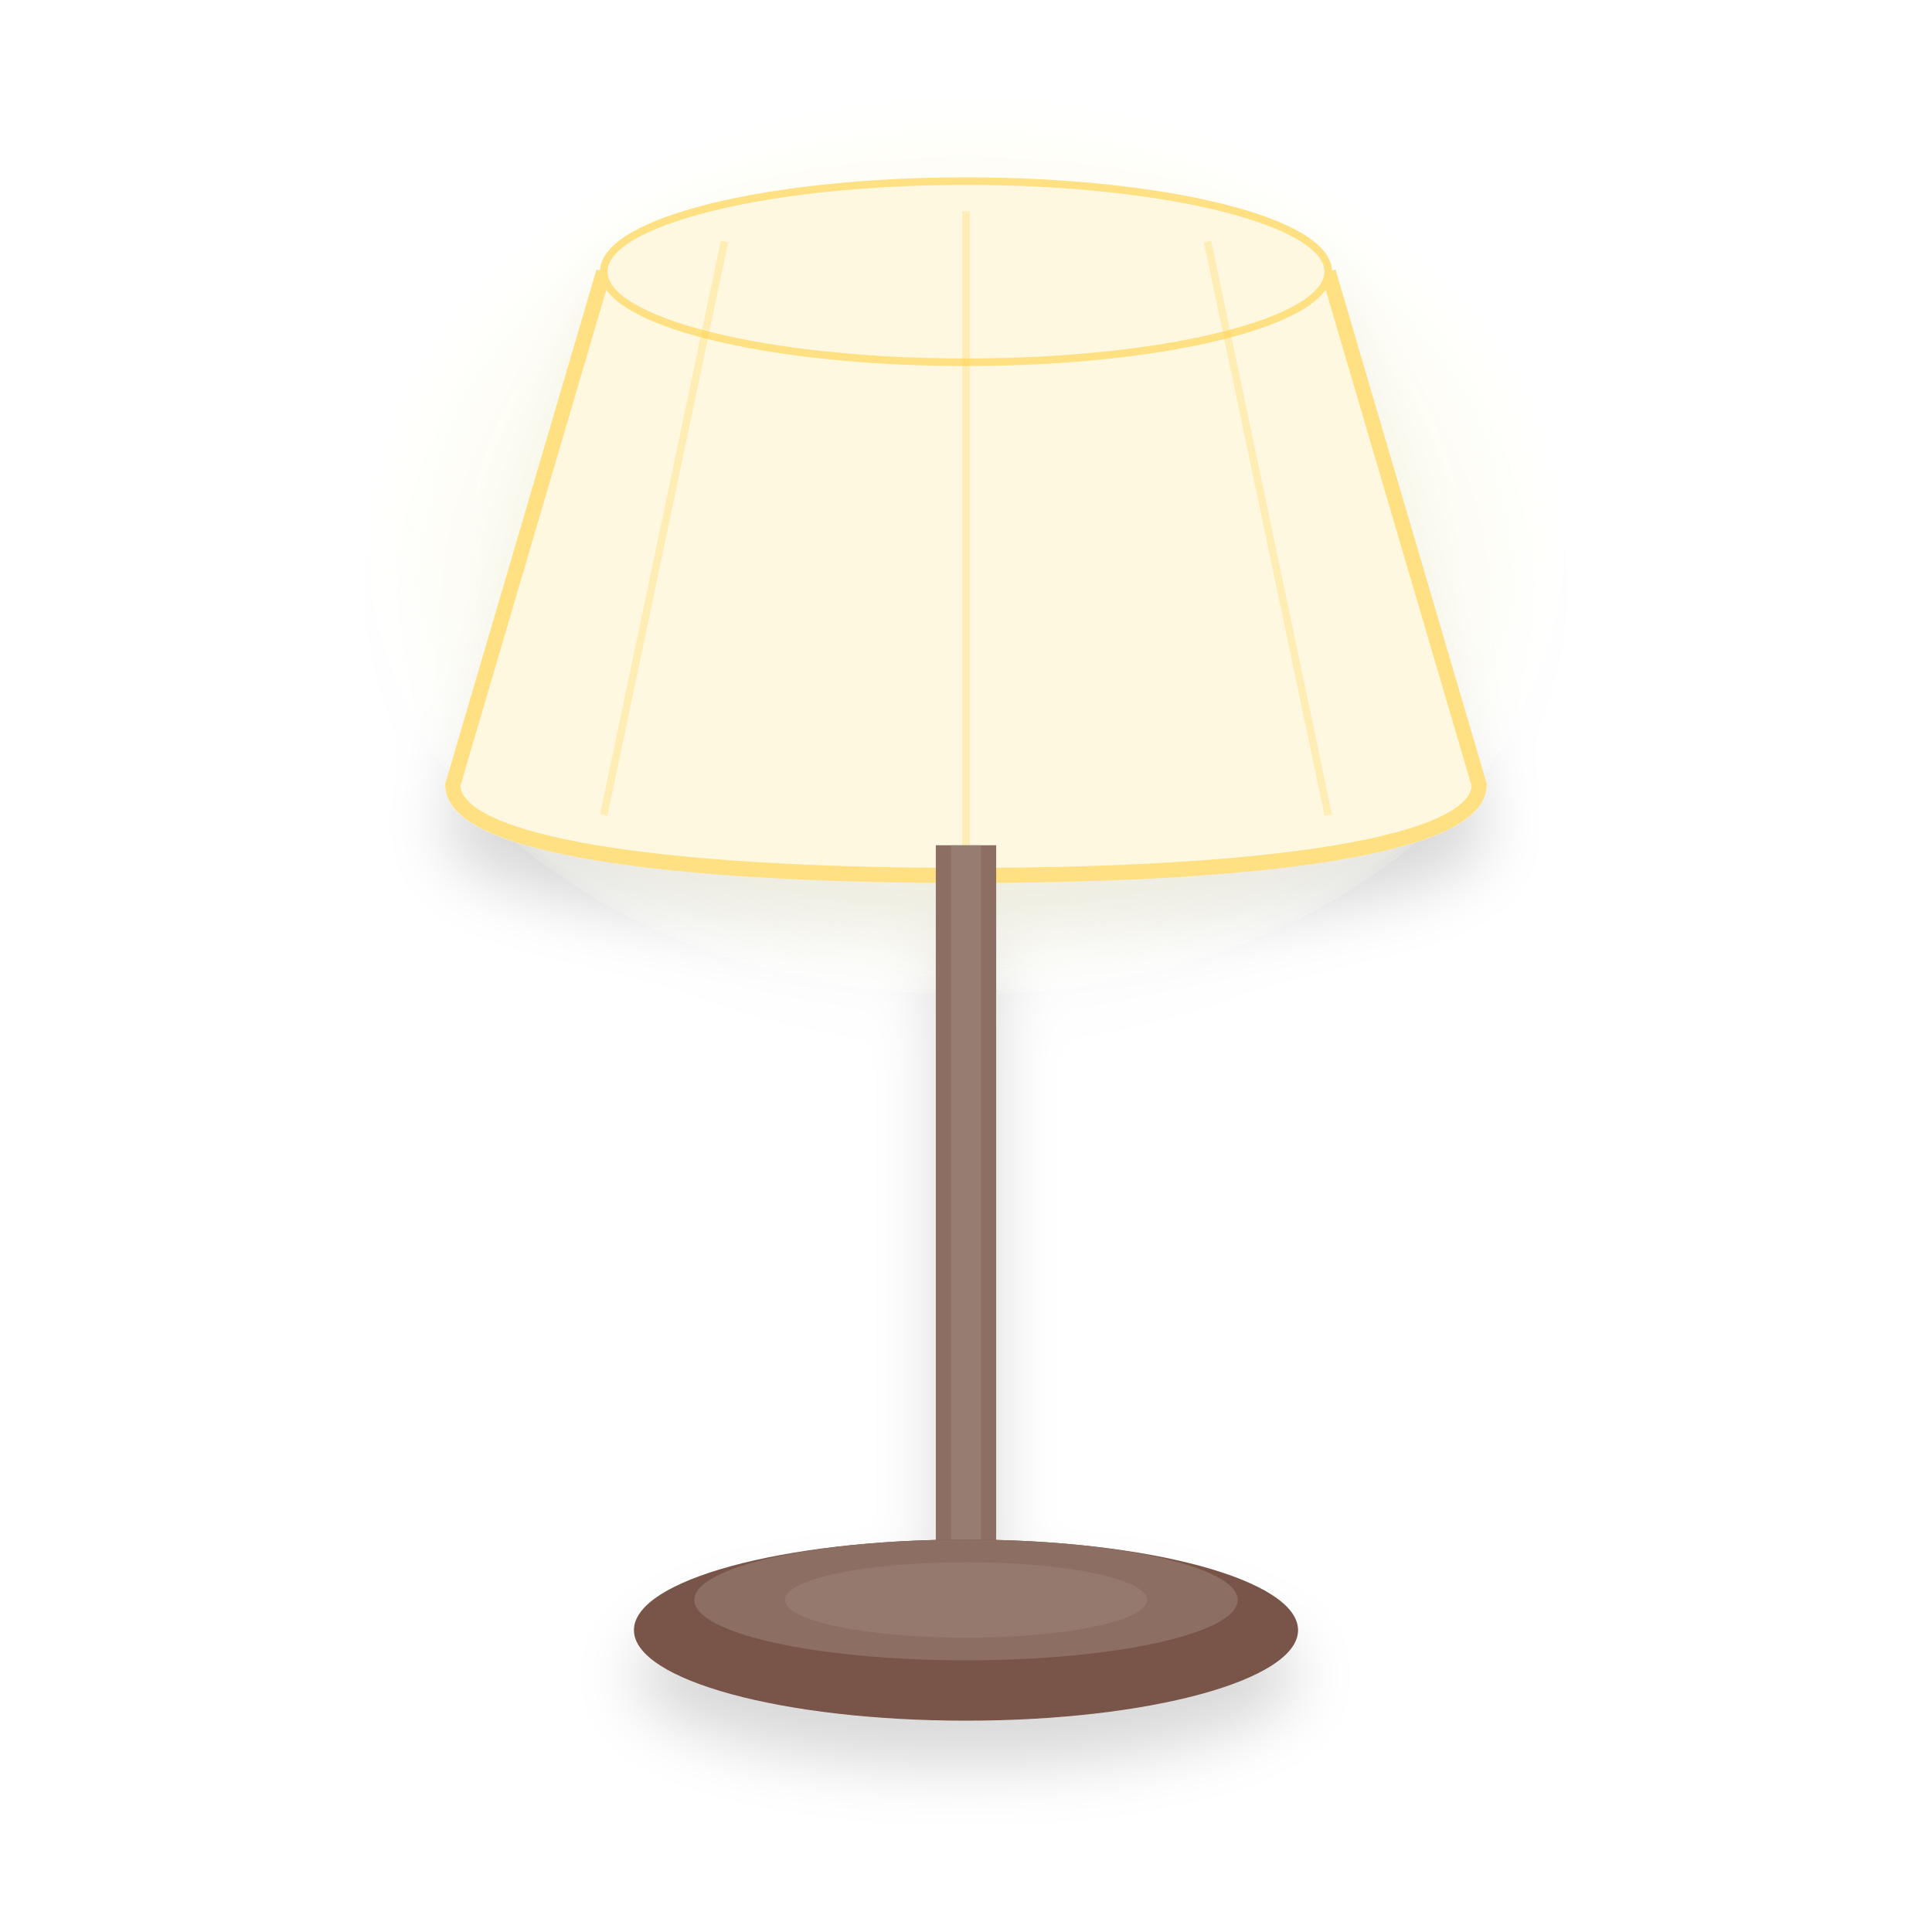
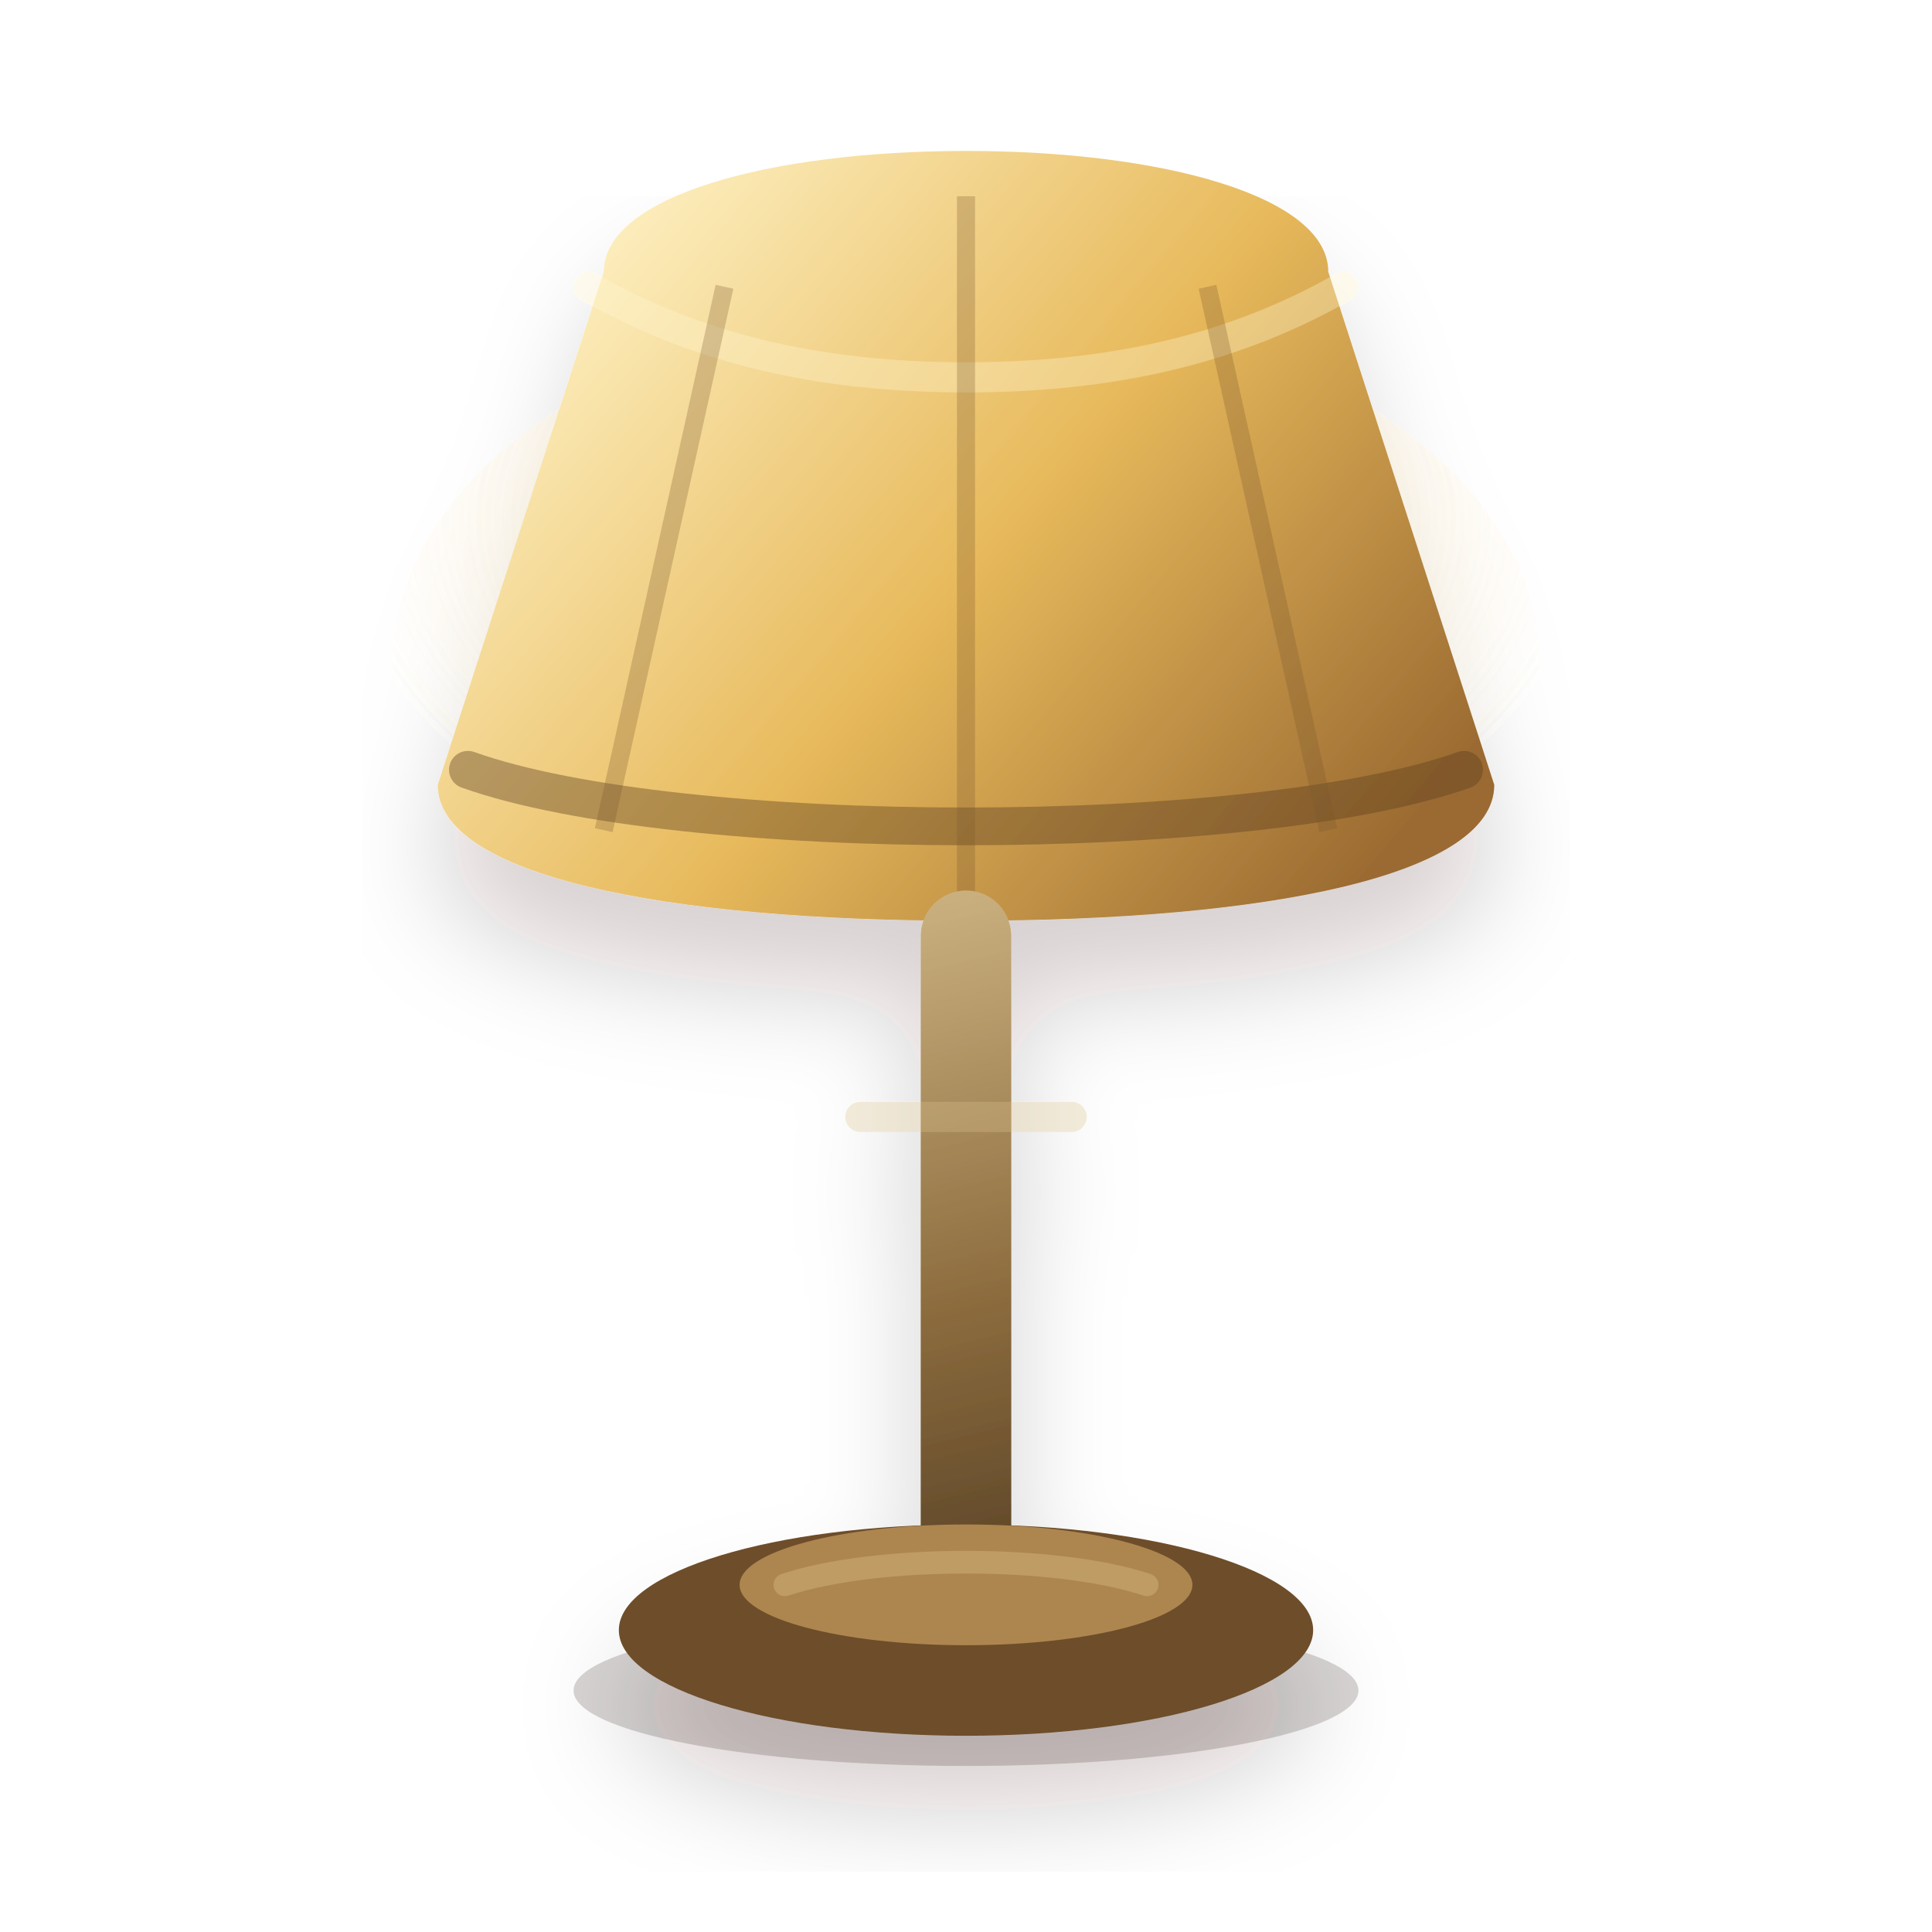
<svg xmlns="http://www.w3.org/2000/svg" viewBox="0 0 128 128" fill="none">
  <defs>
-     <radialGradient id="lg" cx="50%" cy="50%" r="50%">
-       <stop offset="0%" stop-color="#FFF9C4" stop-opacity=".7" />
-       <stop offset="100%" stop-color="#FFF9C4" stop-opacity="0" />
+     <linearGradient id="lampShade" x1="38" y1="13" x2="91" y2="58" gradientUnits="userSpaceOnUse">
+       <stop offset="0" stop-color="#FFF3C7" />
+       <stop offset=".52" stop-color="#E7B95B" />
+       <stop offset="1" stop-color="#9A6A31" />
+     </linearGradient>
+     <linearGradient id="lampMetal" x1="58" y1="54" x2="72" y2="112" gradientUnits="userSpaceOnUse">
+       <stop offset="0" stop-color="#D9C08E" />
+       <stop offset=".55" stop-color="#8C6C3E" />
+       <stop offset="1" stop-color="#45321D" />
+     </linearGradient>
+     <radialGradient id="lampWarmth" cx="50%" cy="30%" r="55%">
+       <stop offset="0" stop-color="#FFF6CF" stop-opacity=".36" />
+       <stop offset=".65" stop-color="#F6C969" stop-opacity=".1" />
+       <stop offset="1" stop-color="#F6C969" stop-opacity="0" />
    </radialGradient>
-     <filter id="lf">
-       <feDropShadow dx="0" dy="3" stdDeviation="2" flood-color="#000" flood-opacity=".15" />
+     <filter id="lampShadow" x="24" y="8" width="80" height="116" filterUnits="userSpaceOnUse" color-interpolation-filters="sRGB">
+       <feDropShadow dx="0" dy="5" stdDeviation="3.5" flood-color="#1F130C" flood-opacity=".18" />
    </filter>
  </defs>
-   <g filter="url(#lf)">
-     <ellipse cx="64" cy="36" rx="40" ry="30" fill="url(#lg)" />
-     <path d="M40 18 L30 52 C30 56 44 58 64 58 C84 58 98 56 98 52 L88 18 C88 14 76 12 64 12 C52 12 40 14 40 18Z" fill="#FFF8E1" />
-     <path d="M40 18 L30 52 C30 56 44 58 64 58 C84 58 98 56 98 52 L88 18" stroke="#FFE082" stroke-width="1" fill="none" />
-     <ellipse cx="64" cy="18" rx="24" ry="6" fill="#FFF8E1" stroke="#FFE082" stroke-width=".5" />
-     <line x1="48" y1="16" x2="40" y2="54" stroke="#FFD54F" stroke-width=".5" opacity=".3" />
-     <line x1="64" y1="14" x2="64" y2="56" stroke="#FFD54F" stroke-width=".5" opacity=".3" />
-     <line x1="80" y1="16" x2="88" y2="54" stroke="#FFD54F" stroke-width=".5" opacity=".3" />
-     <rect x="62" y="56" width="4" height="50" fill="#8D6E63" />
-     <rect x="63" y="56" width="2" height="50" fill="#A1887F" opacity=".5" />
-     <ellipse cx="64" cy="108" rx="22" ry="6" fill="#795548" />
-     <ellipse cx="64" cy="106" rx="18" ry="4" fill="#8D6E63" />
-     <ellipse cx="64" cy="106" rx="12" ry="2.5" fill="#A1887F" opacity=".4" />
+   <ellipse cx="64" cy="112" rx="26" ry="5" fill="#1F130C" opacity=".18" />
+   <g filter="url(#lampShadow)">
+     <ellipse cx="64" cy="44" rx="38" ry="24" fill="url(#lampWarmth)" />
+     <path d="M40 18C40 13 51 10 64 10C77 10 88 13 88 18L99 52C99 58 84 61 64 61C44 61 29 58 29 52L40 18Z" fill="url(#lampShade)" />
+     <path d="M39 19C46 23 54 25 64 25C74 25 82 23 89 19" stroke="#FFF5D0" stroke-width="2" stroke-linecap="round" opacity=".35" />
+     <path d="M31 51C45 56 83 56 97 51" stroke="#5B3C1F" stroke-width="2.5" stroke-linecap="round" opacity=".4" />
+     <path d="M48 19L40 55M64 13V60M80 19L88 55" stroke="#7A552C" stroke-width="1.2" opacity=".28" />
+     <rect x="61" y="59" width="6" height="47" rx="3" fill="url(#lampMetal)" />
+     <path d="M57 74H71" stroke="#D9C08E" stroke-width="2" stroke-linecap="round" opacity=".32" />
+     <ellipse cx="64" cy="108" rx="23" ry="7" fill="#6E4D2C" />
+     <ellipse cx="64" cy="105" rx="15" ry="4" fill="#AD8650" />
+     <path d="M52 105C58 103 70 103 76 105" stroke="#F1D49A" stroke-width="1.5" stroke-linecap="round" opacity=".28" />
  </g>
</svg>
